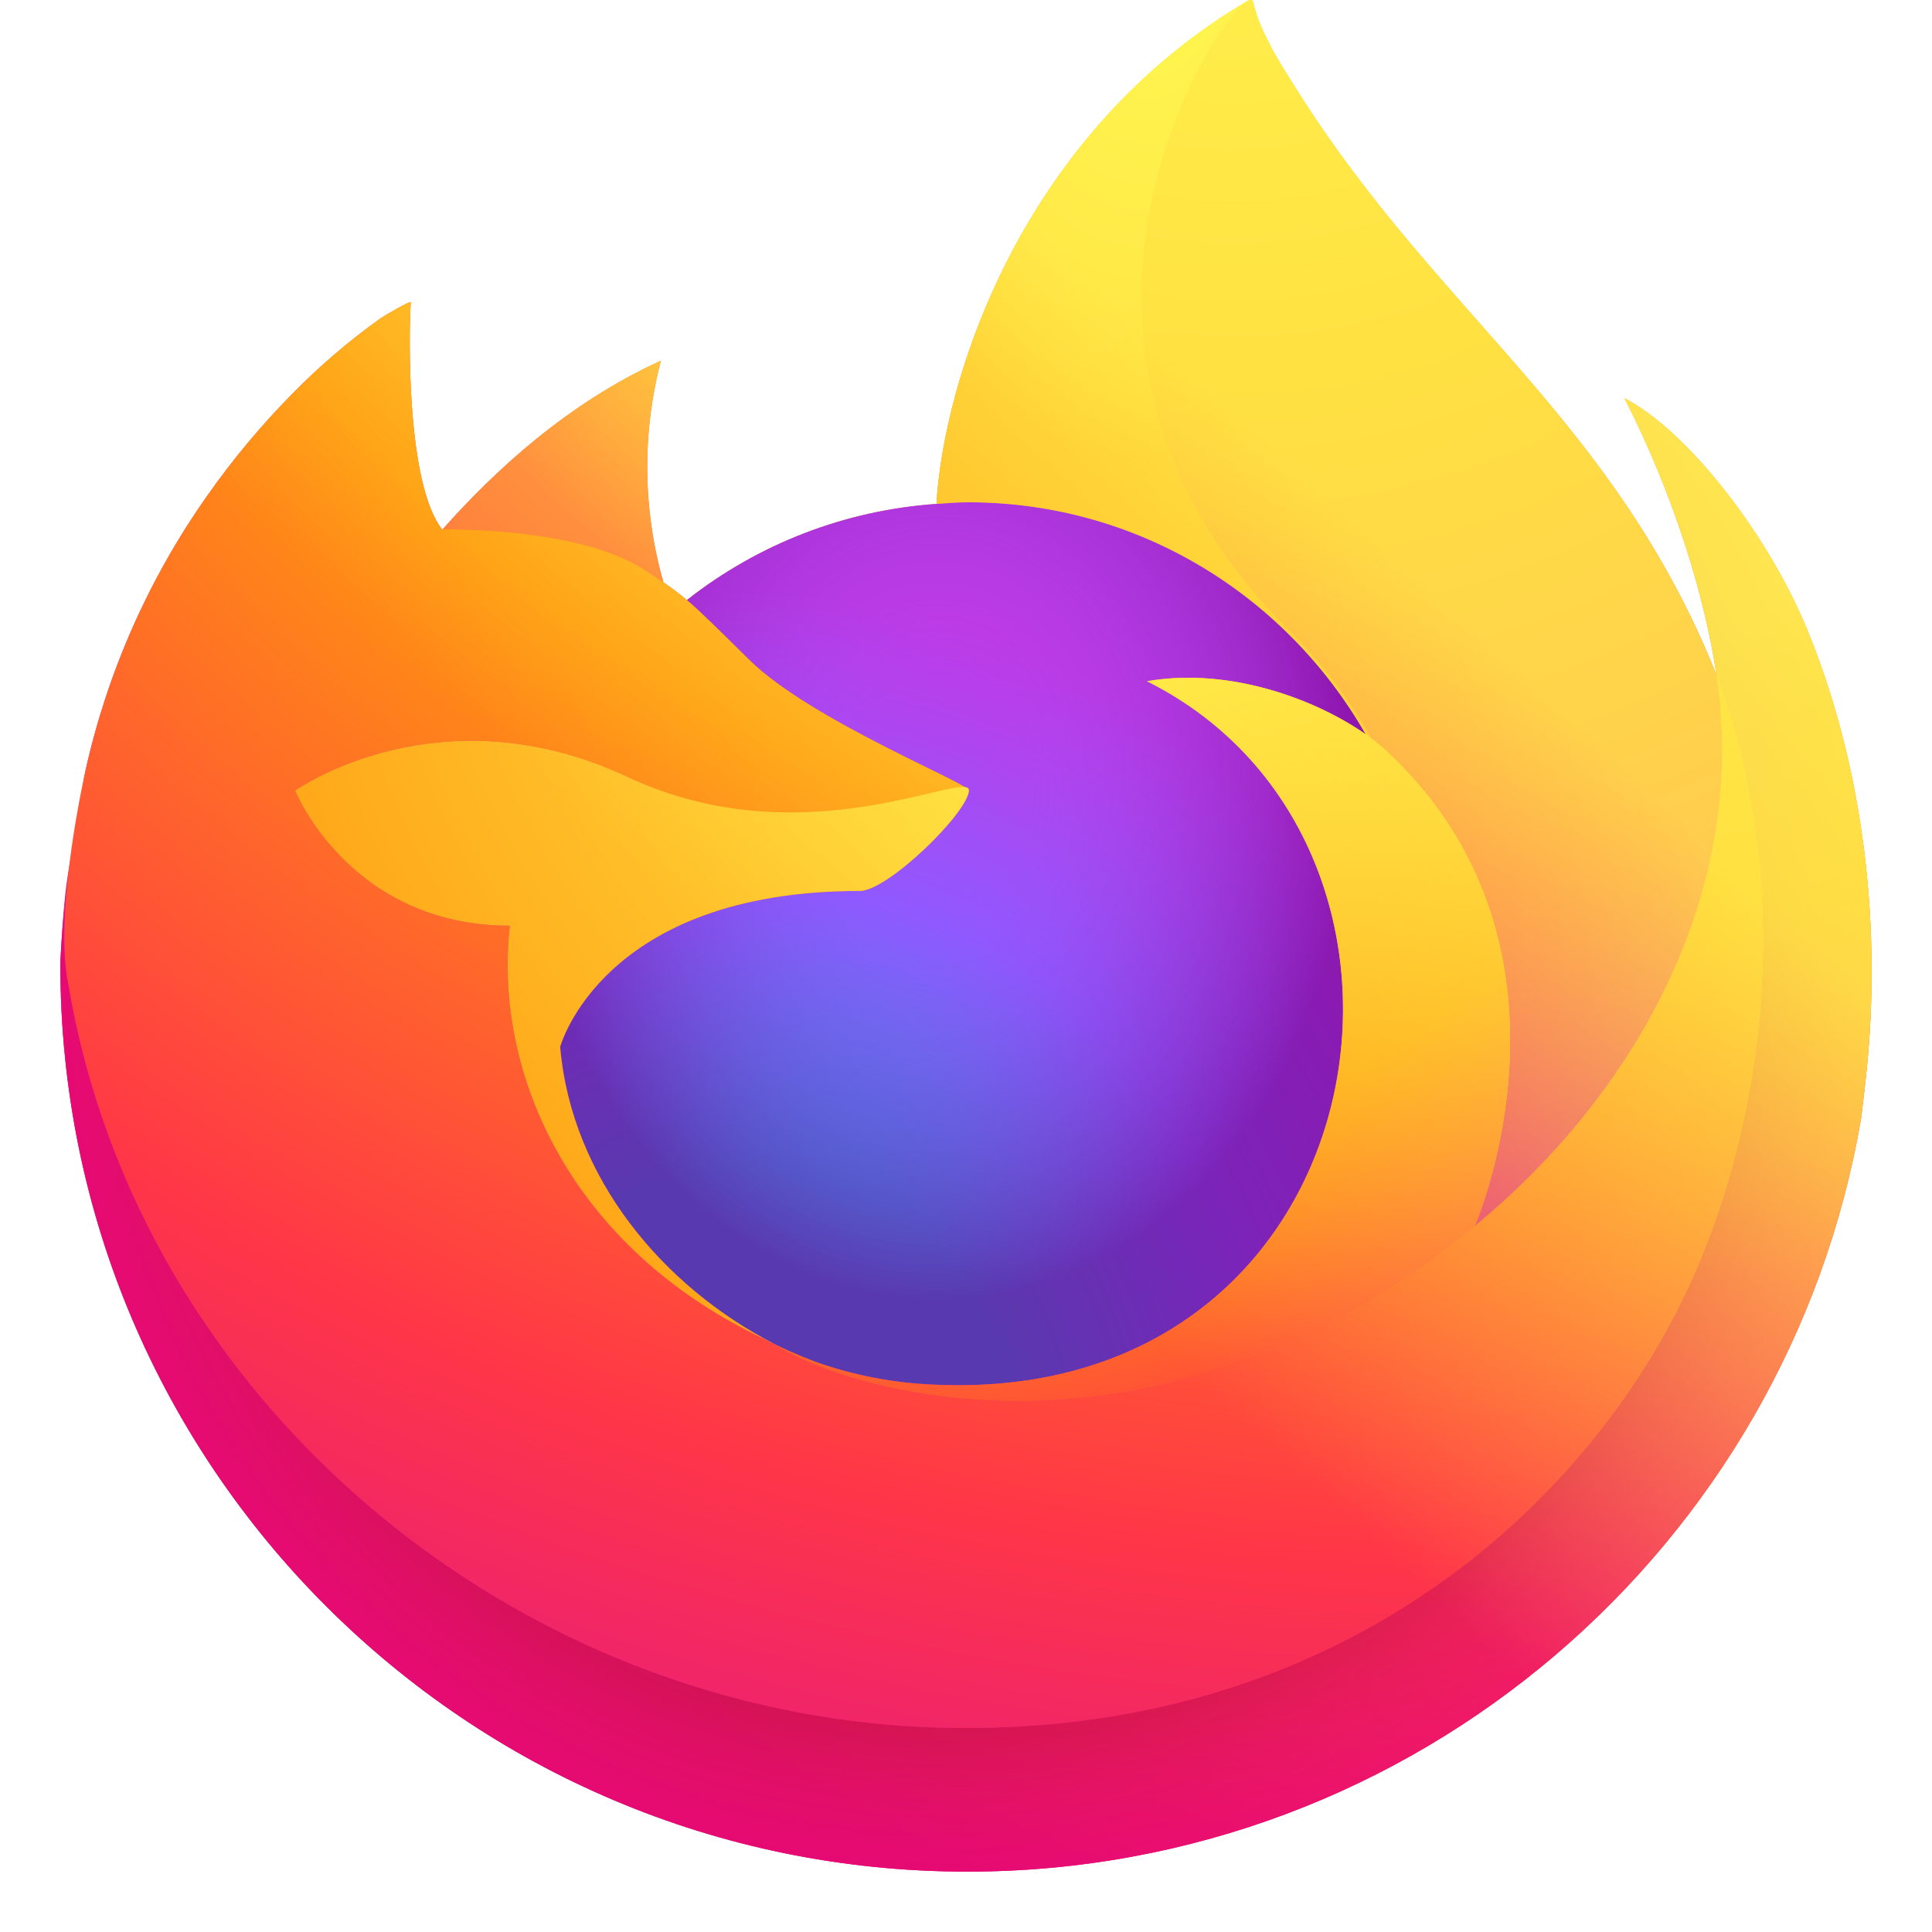
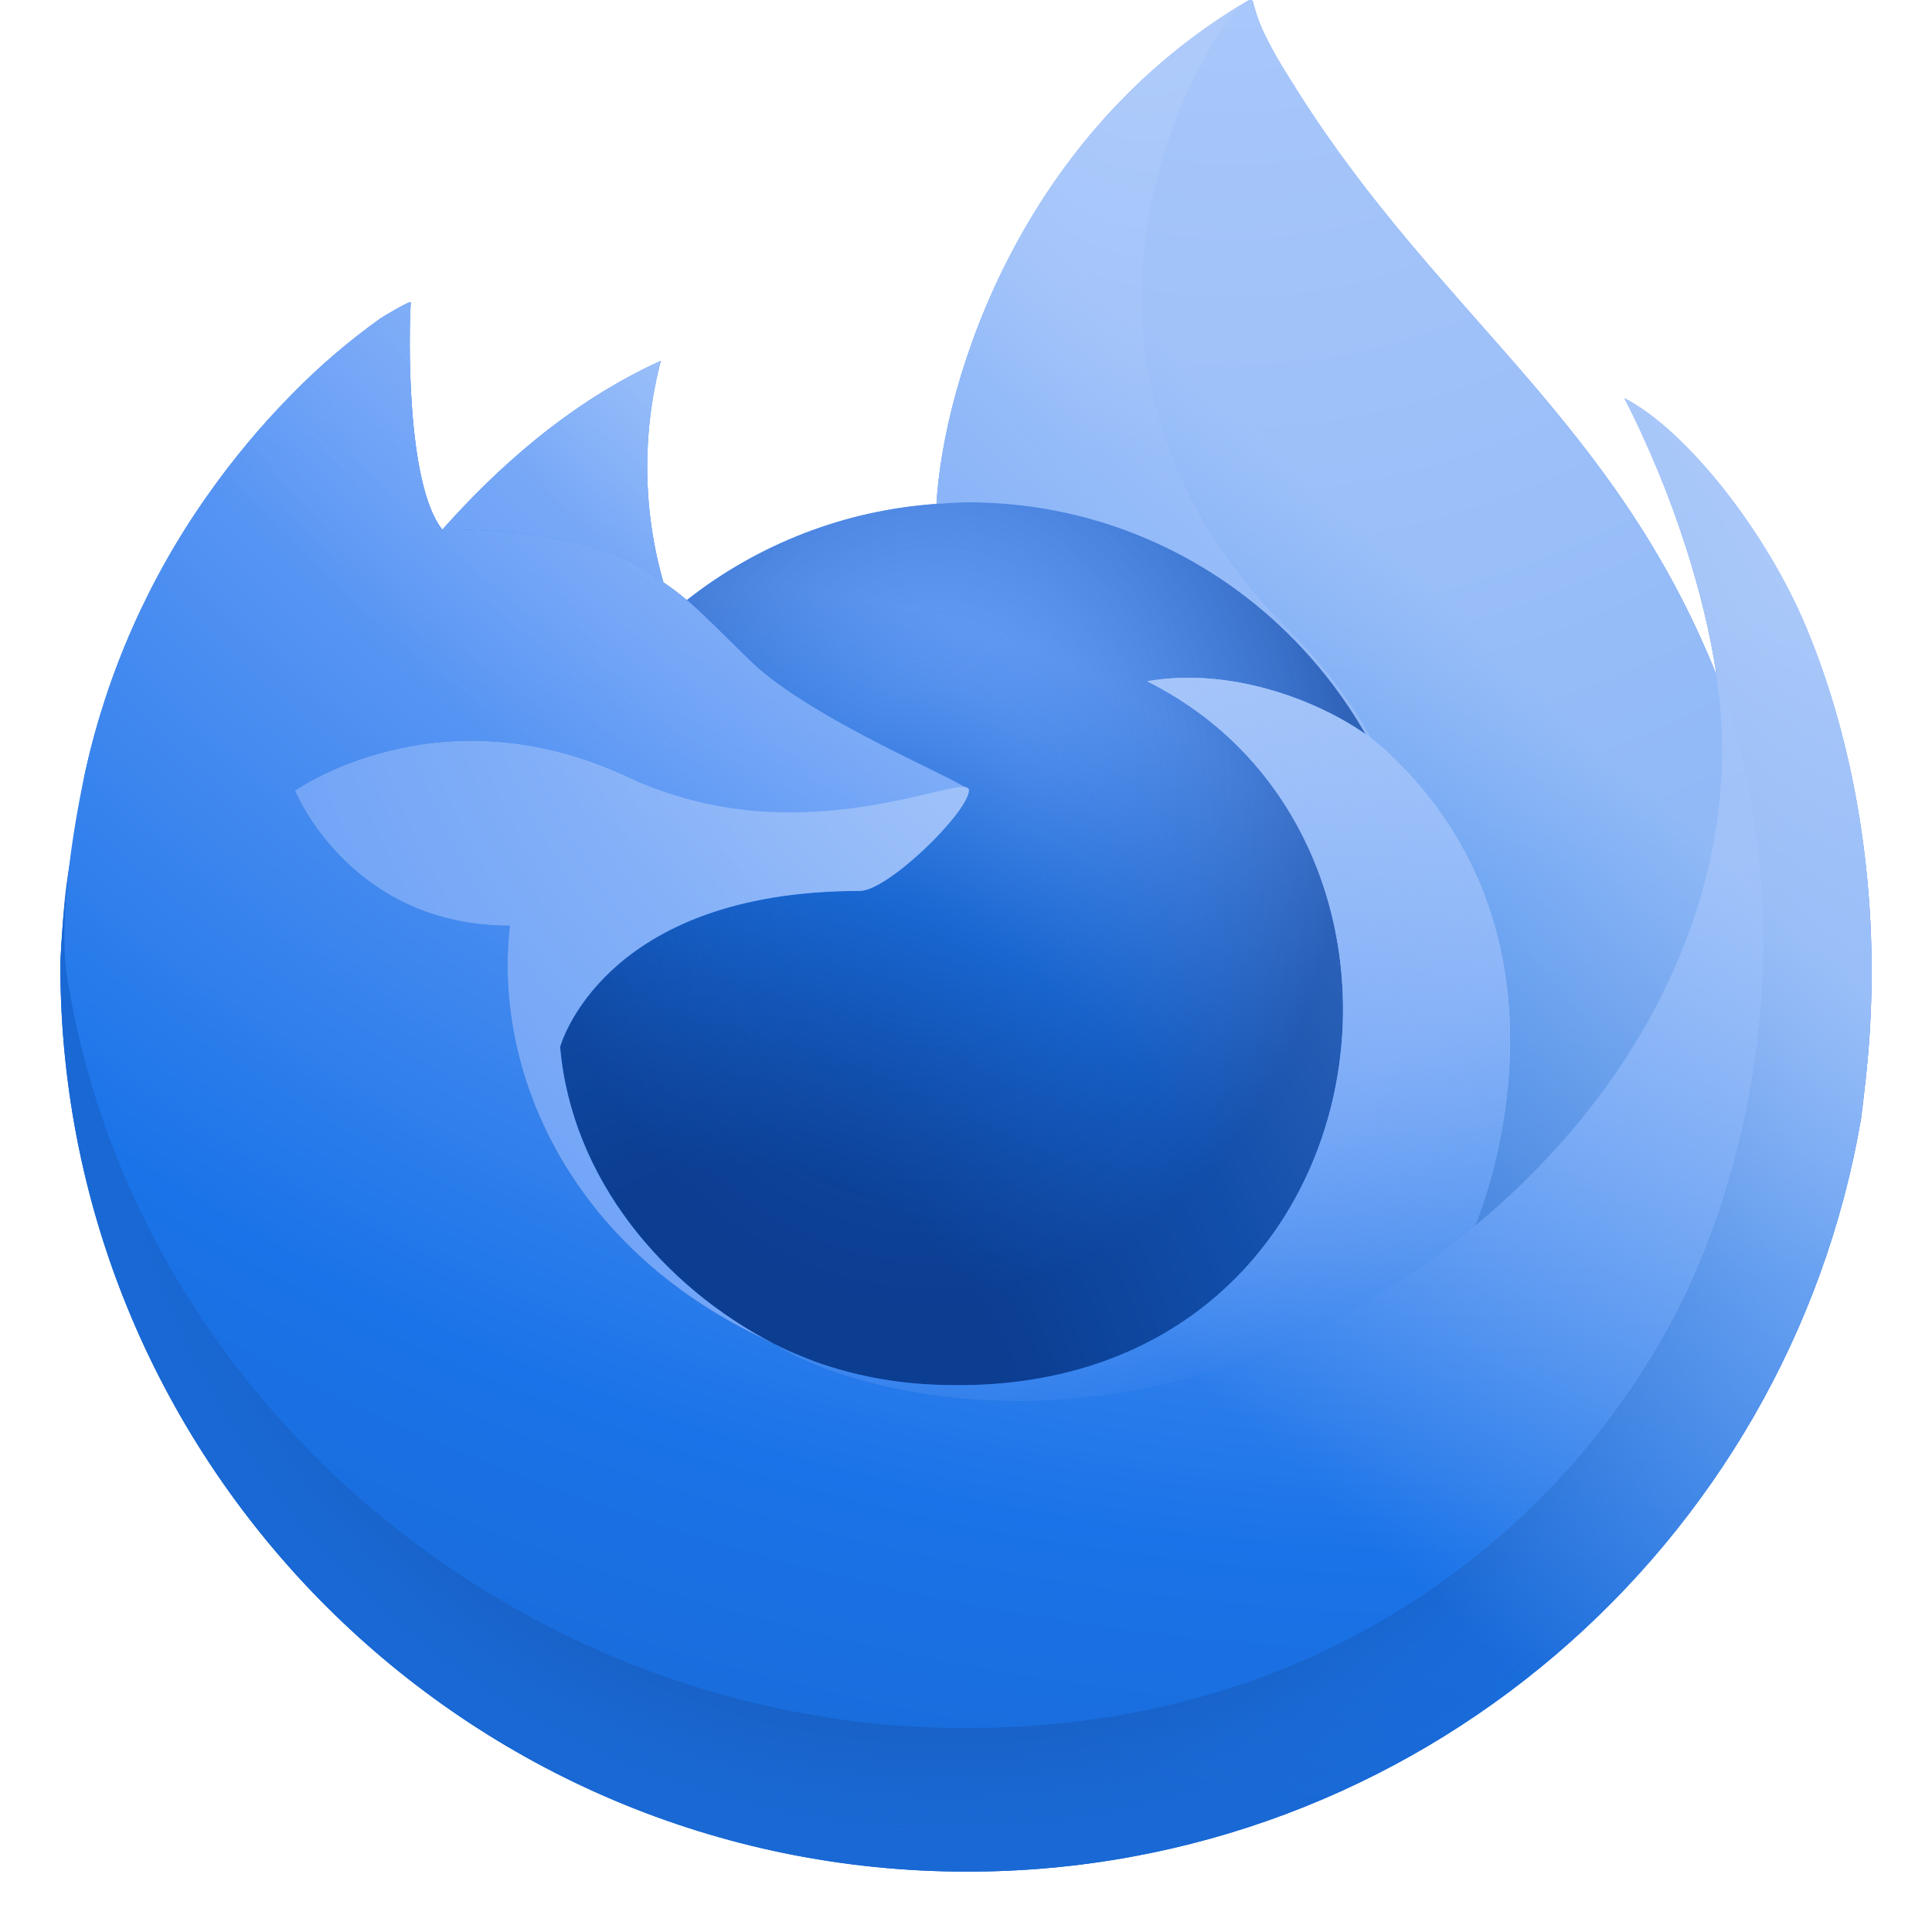
<svg xmlns="http://www.w3.org/2000/svg" width="512" height="512">
  <defs>
    <radialGradient id="g" cx="210%" cy="-100%" r="290%">
-       <stop offset=".1" stop-color="#ffe226" />
-       <stop offset=".79" stop-color="#ff7139" />
+       <stop offset=".1" stop-color="#c2dbff" />
+       <stop offset=".79" stop-color="#669df6" />
    </radialGradient>
    <radialGradient id="c" cx="49%" cy="40%" r="128%" gradientTransform="matrix(.82 0 0 1 .088 0)">
-       <stop offset=".3" stop-color="#960e18" />
-       <stop offset=".35" stop-color="#b11927" stop-opacity=".74" />
-       <stop offset=".43" stop-color="#db293d" stop-opacity=".34" />
-       <stop offset=".5" stop-color="#f5334b" stop-opacity=".09" />
-       <stop offset=".53" stop-color="#ff3750" stop-opacity="0" />
+       <stop offset=".3" stop-color="#0d47a1" />
+       <stop offset=".35" stop-color="#1554ad" stop-opacity=".74" />
+       <stop offset=".43" stop-color="#1967d2" stop-opacity=".34" />
+       <stop offset=".5" stop-color="#1a73e8" stop-opacity=".09" />
+       <stop offset=".53" stop-color="#1a73e8" stop-opacity="0" />
    </radialGradient>
    <radialGradient id="d" cx="48%" cy="-12%" r="140%">
-       <stop offset=".13" stop-color="#fff44f" />
-       <stop offset=".53" stop-color="#ff980e" />
+       <stop offset=".13" stop-color="#aecbfa" />
+       <stop offset=".53" stop-color="#669df6" />
    </radialGradient>
    <radialGradient id="e" cx="22.76%" cy="110.11%" r="100%">
-       <stop offset=".35" stop-color="#3a8ee6" />
-       <stop offset=".67" stop-color="#9059ff" />
-       <stop offset="1" stop-color="#c139e6" />
+       <stop offset=".35" stop-color="#0b3d91" />
+       <stop offset=".67" stop-color="#1967d2" />
+       <stop offset="1" stop-color="#669df6" />
    </radialGradient>
    <radialGradient id="f" cx="52%" cy="33%" r="59%" gradientTransform="scale(.9 1)">
-       <stop offset=".21" stop-color="#9059ff" stop-opacity="0" />
-       <stop offset=".97" stop-color="#6e008b" stop-opacity=".6" />
+       <stop offset=".21" stop-color="#1967d2" stop-opacity="0" />
+       <stop offset=".97" stop-color="#0b3d91" stop-opacity=".6" />
    </radialGradient>
    <radialGradient id="b" cx="87.4%" cy="-12.9%" r="128%" gradientTransform="matrix(.8 0 0 1 .178 .129)">
-       <stop offset=".13" stop-color="#ffbd4f" />
-       <stop offset=".28" stop-color="#ff980e" />
-       <stop offset=".47" stop-color="#ff3750" />
-       <stop offset=".78" stop-color="#eb0878" />
-       <stop offset=".86" stop-color="#e50080" />
+       <stop offset=".13" stop-color="#aecbfa" />
+       <stop offset=".28" stop-color="#669df6" />
+       <stop offset=".47" stop-color="#1a73e8" />
+       <stop offset=".78" stop-color="#1967d2" />
+       <stop offset=".86" stop-color="#1967d2" />
    </radialGradient>
    <radialGradient id="h" cx="84%" cy="-41%" r="180%">
-       <stop offset=".11" stop-color="#fff44f" />
-       <stop offset=".46" stop-color="#ff980e" />
-       <stop offset=".72" stop-color="#ff3647" />
-       <stop offset=".9" stop-color="#e31587" />
+       <stop offset=".11" stop-color="#aecbfa" />
+       <stop offset=".46" stop-color="#669df6" />
+       <stop offset=".72" stop-color="#1a73e8" />
+       <stop offset=".9" stop-color="#1967d2" />
    </radialGradient>
    <radialGradient id="i" cx="16.1%" cy="-18.6%" r="348.8%" gradientTransform="scale(1 .47) rotate(84 .279 -.297)">
-       <stop offset="0" stop-color="#fff44f" />
-       <stop offset=".3" stop-color="#ff980e" />
-       <stop offset=".57" stop-color="#ff3647" />
-       <stop offset=".74" stop-color="#e31587" />
+       <stop offset="0" stop-color="#aecbfa" />
+       <stop offset=".3" stop-color="#669df6" />
+       <stop offset=".57" stop-color="#1a73e8" />
+       <stop offset=".74" stop-color="#1967d2" />
    </radialGradient>
    <radialGradient id="j" cx="18.9%" cy="-42.5%" r="238.4%">
-       <stop offset=".14" stop-color="#fff44f" />
-       <stop offset=".48" stop-color="#ff980e" />
-       <stop offset=".66" stop-color="#ff3647" />
-       <stop offset=".9" stop-color="#e31587" />
+       <stop offset=".14" stop-color="#aecbfa" />
+       <stop offset=".48" stop-color="#669df6" />
+       <stop offset=".66" stop-color="#1a73e8" />
+       <stop offset=".9" stop-color="#1967d2" />
    </radialGradient>
    <radialGradient id="k" cx="159.3%" cy="-44.72%" r="313.1%">
-       <stop offset=".09" stop-color="#fff44f" />
-       <stop offset=".63" stop-color="#ff980e" />
+       <stop offset=".09" stop-color="#aecbfa" />
+       <stop offset=".63" stop-color="#669df6" />
    </radialGradient>
    <linearGradient id="a" x1="87.25%" y1="15.5%" x2="9.4%" y2="93.1%">
-       <stop offset=".05" stop-color="#fff44f" />
-       <stop offset=".37" stop-color="#ff980e" />
-       <stop offset=".53" stop-color="#ff3647" />
-       <stop offset=".7" stop-color="#e31587" />
+       <stop offset=".05" stop-color="#aecbfa" />
+       <stop offset=".37" stop-color="#669df6" />
+       <stop offset=".53" stop-color="#1a73e8" />
+       <stop offset=".7" stop-color="#1967d2" />
    </linearGradient>
    <linearGradient id="l" x1="80%" y1="14%" x2="18%" y2="84%">
-       <stop offset=".17" stop-color="#fff44f" stop-opacity=".8" />
-       <stop offset=".6" stop-color="#fff44f" stop-opacity="0" />
+       <stop offset=".17" stop-color="#aecbfa" stop-opacity=".8" />
+       <stop offset=".6" stop-color="#aecbfa" stop-opacity="0" />
    </linearGradient>
  </defs>
  <path d="M478.711 166.353c-10.445-25.124-31.6-52.248-48.212-60.821 13.52 26.505 21.345 53.093 24.335 72.936 0 .039.015.136.047.4C427.706 111.135 381.627 83.823 344 24.355c-1.9-3.007-3.805-6.022-5.661-9.2a73.716 73.716 0 01-2.646-4.972A43.7 43.7 0 01332.1.677a.626.626 0 00-.546-.644.818.818 0 00-.451 0c-.034.012-.084.051-.12.065-.053.021-.12.069-.176.1.027-.036.083-.117.1-.136-60.37 35.356-80.85 100.761-82.732 133.484a120.249 120.249 0 00-66.142 25.488 71.355 71.355 0 00-6.225-4.7 111.338 111.338 0 01-.674-58.732c-24.688 11.241-43.89 29.01-57.85 44.7h-.111c-9.527-12.067-8.855-51.873-8.312-60.184-.114-.515-7.107 3.63-8.023 4.255a175.073 175.073 0 00-23.486 20.12 210.478 210.478 0 00-22.442 26.913c0 .012-.007.026-.011.038 0-.013.007-.026.011-.038a202.838 202.838 0 00-32.247 72.805c-.115.521-.212 1.061-.324 1.586-.452 2.116-2.08 12.7-2.365 15-.022.177-.032.347-.053.524a229.066 229.066 0 00-3.9 33.157c0 .41-.025.816-.025 1.227C16 388.418 123.6 496 256.324 496c118.865 0 217.56-86.288 236.882-199.63.407-3.076.733-6.168 1.092-9.271 4.777-41.21-.53-84.525-15.587-120.746zM201.716 354.447c1.124.537 2.18 1.124 3.334 1.639.048.033.114.07.163.1a126.191 126.191 0 01-3.497-1.739zm55.053-144.93zm198.131-30.59l-.032-.233c.012.085.027.174.04.259z" fill="url(#a)" />
  <path d="M478.711 166.353c-10.445-25.124-31.6-52.248-48.212-60.821 13.52 26.505 21.345 53.093 24.335 72.936 0-.058.011.048.036.226.012.085.027.174.04.259 22.675 61.47 10.322 123.978-7.479 162.175-27.539 59.1-94.215 119.67-198.576 116.716C136.1 454.651 36.766 370.988 18.223 261.41c-3.379-17.28 0-26.054 1.7-40.084-2.071 10.816-2.86 13.94-3.9 33.157 0 .41-.025.816-.025 1.227C16 388.418 123.6 496 256.324 496c118.865 0 217.56-86.288 236.882-199.63.407-3.076.733-6.168 1.092-9.271 4.777-41.21-.53-84.525-15.587-120.746z" fill="url(#b)" />
  <path d="M478.711 166.353c-10.445-25.124-31.6-52.248-48.212-60.821 13.52 26.505 21.345 53.093 24.335 72.936 0-.058.011.048.036.226.012.085.027.174.04.259 22.675 61.47 10.322 123.978-7.479 162.175-27.539 59.1-94.215 119.67-198.576 116.716C136.1 454.651 36.766 370.988 18.223 261.41c-3.379-17.28 0-26.054 1.7-40.084-2.071 10.816-2.86 13.94-3.9 33.157 0 .41-.025.816-.025 1.227C16 388.418 123.6 496 256.324 496c118.865 0 217.56-86.288 236.882-199.63.407-3.076.733-6.168 1.092-9.271 4.777-41.21-.53-84.525-15.587-120.746z" fill="url(#c)" />
  <path d="M361.922 194.6c.524.368 1 .734 1.493 1.1a130.706 130.706 0 00-22.31-29.112C266.4 91.892 321.516 4.626 330.811.194c.027-.036.083-.117.1-.136-60.37 35.356-80.85 100.761-82.732 133.484 2.8-.194 5.592-.429 8.442-.429 45.051 0 84.289 24.77 105.301 61.487z" fill="url(#d)" />
  <path d="M256.772 209.514c-.393 5.978-21.514 26.593-28.9 26.593-68.339 0-79.432 41.335-79.432 41.335 3.027 34.81 27.261 63.475 56.611 78.643 1.339.692 2.694 1.317 4.05 1.935a132.768 132.768 0 007.059 2.886 106.743 106.743 0 0031.271 6.031c119.78 5.618 142.986-143.194 56.545-186.408 22.137-3.85 45.115 5.053 57.947 14.067-21.012-36.714-60.25-61.484-105.3-61.484-2.85 0-5.641.235-8.442.429a120.249 120.249 0 00-66.142 25.488c3.664 3.1 7.8 7.244 16.514 15.828 16.302 16.067 58.13 32.705 58.219 34.657z" fill="url(#e)" />
  <path d="M256.772 209.514c-.393 5.978-21.514 26.593-28.9 26.593-68.339 0-79.432 41.335-79.432 41.335 3.027 34.81 27.261 63.475 56.611 78.643 1.339.692 2.694 1.317 4.05 1.935a132.768 132.768 0 007.059 2.886 106.743 106.743 0 0031.271 6.031c119.78 5.618 142.986-143.194 56.545-186.408 22.137-3.85 45.115 5.053 57.947 14.067-21.012-36.714-60.25-61.484-105.3-61.484-2.85 0-5.641.235-8.442.429a120.249 120.249 0 00-66.142 25.488c3.664 3.1 7.8 7.244 16.514 15.828 16.302 16.067 58.13 32.705 58.219 34.657z" fill="url(#f)" />
  <path d="M170.829 151.036a244.042 244.042 0 014.981 3.3 111.338 111.338 0 01-.674-58.732c-24.688 11.241-43.89 29.01-57.85 44.7 1.155-.033 36.014-.66 53.543 10.732z" fill="url(#g)" />
  <path d="M18.223 261.41C36.766 370.988 136.1 454.651 248.855 457.844c104.361 2.954 171.037-57.62 198.576-116.716 17.8-38.2 30.154-100.7 7.479-162.175l-.008-.026-.032-.233c-.025-.178-.04-.284-.036-.226 0 .039.015.136.047.4 8.524 55.661-19.79 109.584-64.051 146.044l-.133.313c-86.245 70.223-168.774 42.368-185.484 30.966a144.108 144.108 0 01-3.5-1.743c-50.282-24.029-71.054-69.838-66.6-109.124-42.457 0-56.934-35.809-56.934-35.809s38.119-27.179 88.358-3.541c46.53 21.893 90.228 3.543 90.233 3.541-.089-1.952-41.917-18.59-58.223-34.656-8.713-8.584-12.85-12.723-16.514-15.828a71.355 71.355 0 00-6.225-4.7 282.929 282.929 0 00-4.981-3.3c-17.528-11.392-52.388-10.765-53.543-10.735h-.111c-9.527-12.067-8.855-51.873-8.312-60.184-.114-.515-7.107 3.63-8.023 4.255a175.073 175.073 0 00-23.486 20.12 210.478 210.478 0 00-22.442 26.919c0 .012-.007.026-.011.038 0-.013.007-.026.011-.038a202.838 202.838 0 00-32.247 72.805c-.115.521-8.65 37.842-4.44 57.199z" fill="url(#h)" />
  <path d="M341.105 166.587a130.706 130.706 0 0122.31 29.112c1.323.994 2.559 1.985 3.608 2.952 54.482 50.2 25.936 121.2 23.807 126.26 44.261-36.46 72.575-90.383 64.051-146.044C427.706 111.135 381.627 83.823 344 24.355c-1.9-3.007-3.805-6.022-5.661-9.2a73.716 73.716 0 01-2.646-4.972A43.7 43.7 0 01332.1.677a.626.626 0 00-.546-.644.818.818 0 00-.451 0c-.034.012-.084.051-.12.065-.053.021-.12.069-.176.1-9.291 4.428-64.407 91.694 10.298 166.389z" fill="url(#i)" />
  <path d="M367.023 198.651c-1.049-.967-2.285-1.958-3.608-2.952-.489-.368-.969-.734-1.493-1.1-12.832-9.014-35.81-17.917-57.947-14.067 86.441 43.214 63.235 192.026-56.545 186.408a106.743 106.743 0 01-31.271-6.031 134.51 134.51 0 01-7.059-2.886c-1.356-.618-2.711-1.243-4.05-1.935.048.033.114.07.163.1 16.71 11.4 99.239 39.257 185.484-30.966l.133-.313c2.129-5.054 30.675-76.057-23.807-126.258z" fill="url(#j)" />
  <path d="M148.439 277.443s11.093-41.335 79.432-41.335c7.388 0 28.509-20.615 28.9-26.593s-43.7 18.352-90.233-3.541c-50.239-23.638-88.358 3.541-88.358 3.541s14.477 35.809 56.934 35.809c-4.453 39.286 16.319 85.1 66.6 109.124 1.124.537 2.18 1.124 3.334 1.639-29.348-15.169-53.582-43.834-56.609-78.644z" fill="url(#k)" />
  <path d="M478.711 166.353c-10.445-25.124-31.6-52.248-48.212-60.821 13.52 26.505 21.345 53.093 24.335 72.936 0 .039.015.136.047.4C427.706 111.135 381.627 83.823 344 24.355c-1.9-3.007-3.805-6.022-5.661-9.2a73.716 73.716 0 01-2.646-4.972A43.7 43.7 0 01332.1.677a.626.626 0 00-.546-.644.818.818 0 00-.451 0c-.034.012-.084.051-.12.065-.053.021-.12.069-.176.1.027-.036.083-.117.1-.136-60.37 35.356-80.85 100.761-82.732 133.484 2.8-.194 5.592-.429 8.442-.429 45.053 0 84.291 24.77 105.3 61.484-12.832-9.014-35.81-17.917-57.947-14.067 86.441 43.214 63.235 192.026-56.545 186.408a106.743 106.743 0 01-31.271-6.031 134.51 134.51 0 01-7.059-2.886c-1.356-.618-2.711-1.243-4.05-1.935.048.033.114.07.163.1a144.108 144.108 0 01-3.5-1.743c1.124.537 2.18 1.124 3.334 1.639-29.35-15.168-53.584-43.833-56.611-78.643 0 0 11.093-41.335 79.432-41.335 7.388 0 28.509-20.615 28.9-26.593-.089-1.952-41.917-18.59-58.223-34.656-8.713-8.584-12.85-12.723-16.514-15.828a71.355 71.355 0 00-6.225-4.7 111.338 111.338 0 01-.674-58.732c-24.688 11.241-43.89 29.01-57.85 44.7h-.111c-9.527-12.067-8.855-51.873-8.312-60.184-.114-.515-7.107 3.63-8.023 4.255a175.073 175.073 0 00-23.486 20.12 210.478 210.478 0 00-22.435 26.916c0 .012-.007.026-.011.038 0-.013.007-.026.011-.038a202.838 202.838 0 00-32.247 72.805c-.115.521-.212 1.061-.324 1.586-.452 2.116-2.486 12.853-2.77 15.156-.022.177.021-.176 0 0a279.565 279.565 0 00-3.544 33.53c0 .41-.025.816-.025 1.227C16 388.418 123.6 496 256.324 496c118.865 0 217.56-86.288 236.882-199.63.407-3.076.733-6.168 1.092-9.271 4.777-41.21-.53-84.525-15.587-120.746zm-23.841 12.341c.012.085.027.174.04.259l-.008-.026-.032-.233z" fill="url(#l)" />
</svg>
